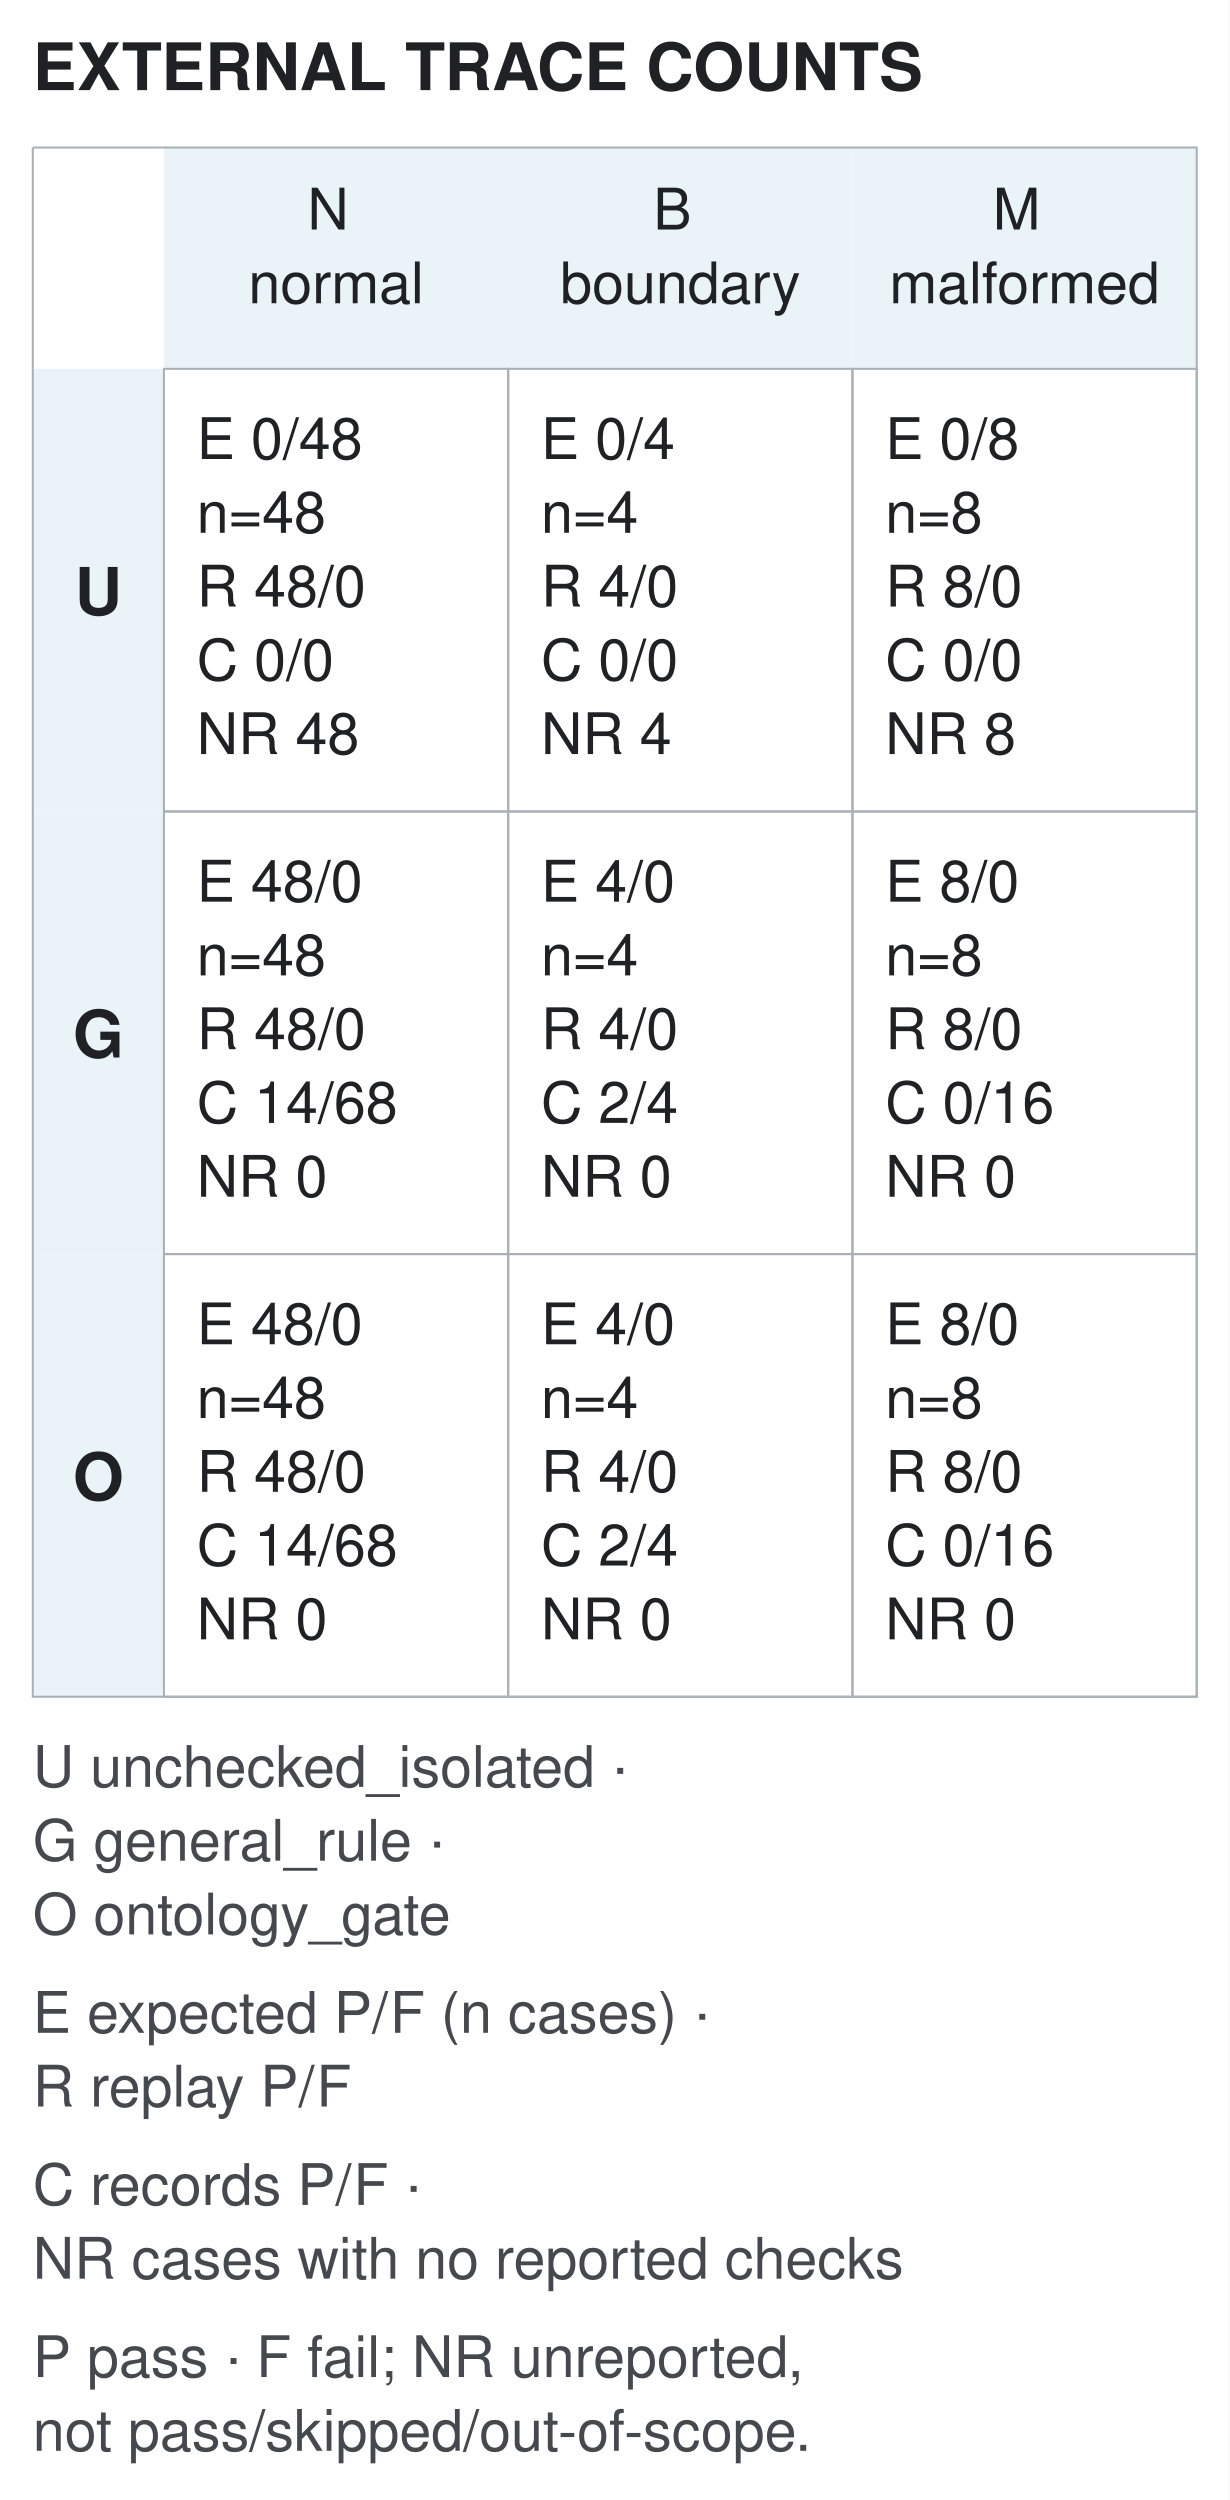
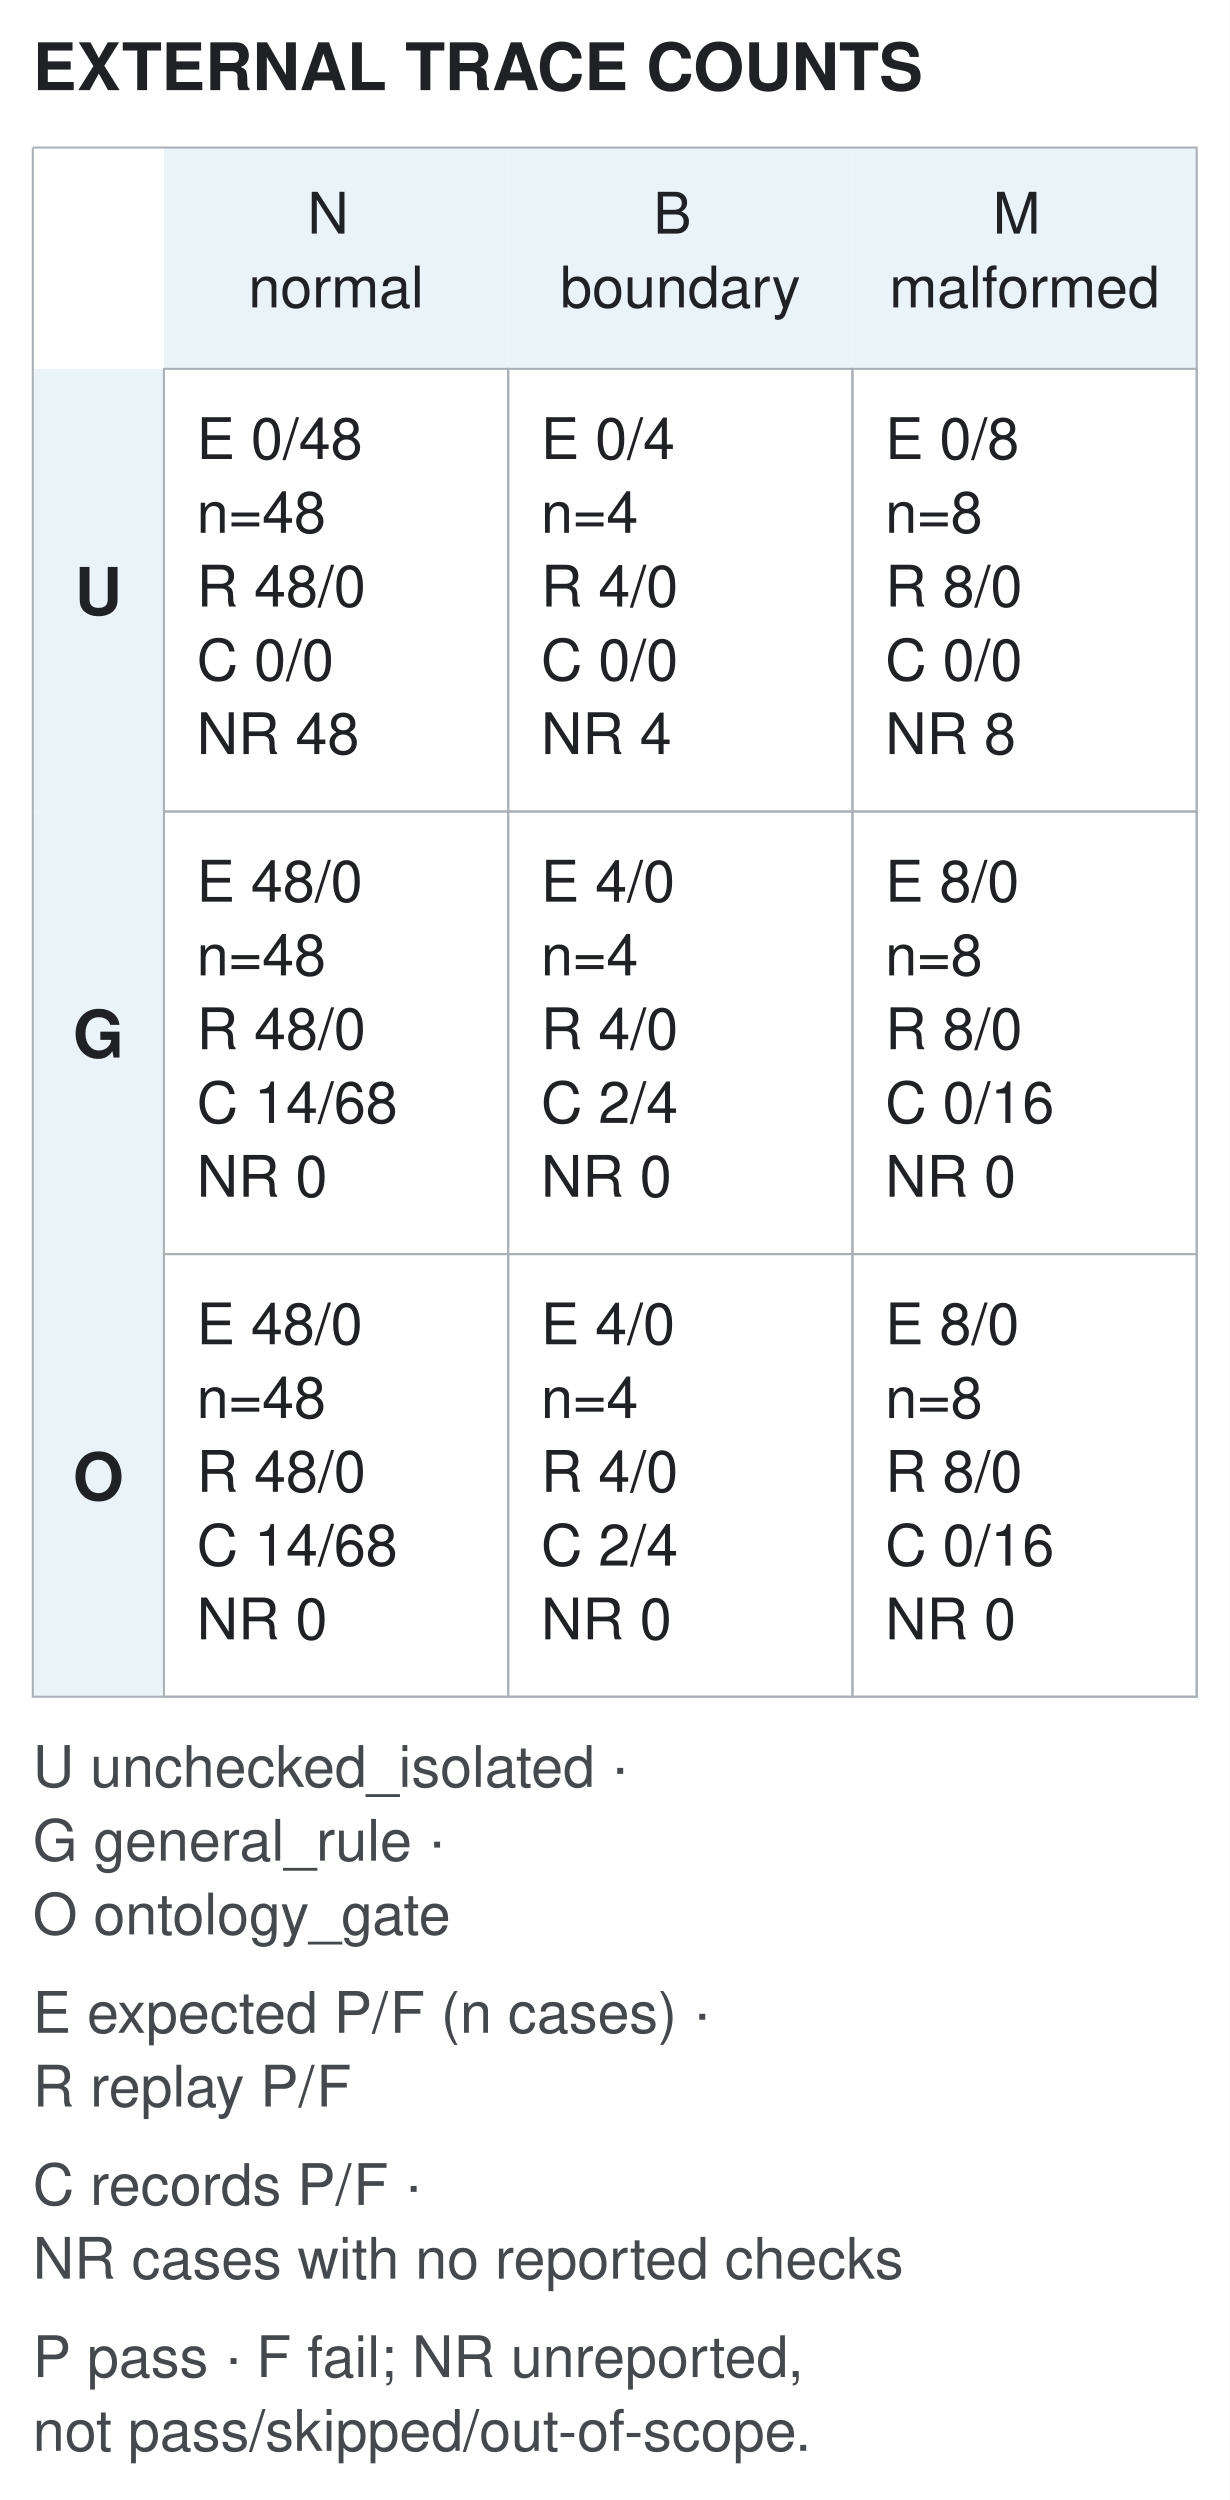
<svg xmlns="http://www.w3.org/2000/svg" width="600" height="1220" viewBox="0 0 600 1220" role="img" aria-labelledby="svg-title svg-desc" data-paper-label="fig:disclosure-signals">
  <style>text{font-family:Helvetica,Arial,sans-serif;fill:#202124}.title{font-size:32px;font-weight:700}.arm{font-size:32px;font-weight:700}.head{font-size:28px}.cell{font-size:28px}.small{font-size:28px;fill:#45494E}.border{stroke:#AAB0B6;stroke-width:1;fill:none}</style>
  <rect width="100%" height="100%" fill="white" />
  <text x="16" y="44" class="title">EXTERNAL TRACE COUNTS</text>
  <rect x="80" y="72" width="168" height="108" fill="#EAF4F8" />
-   <text x="164" y="112" class="head" text-anchor="middle">
+   <text x="164" y="114" class="head" text-anchor="middle">
    <tspan>N</tspan>
    <tspan x="164" dy="36">normal</tspan>
  </text>
  <rect x="248" y="72" width="168" height="108" fill="#EAF4F8" />
-   <text x="332" y="112" class="head" text-anchor="middle">
+   <text x="332" y="114" class="head" text-anchor="middle">
    <tspan>B</tspan>
    <tspan x="332" dy="36">boundary</tspan>
  </text>
  <rect x="416" y="72" width="168" height="108" fill="#EAF4F8" />
-   <text x="500" y="112" class="head" text-anchor="middle">
+   <text x="500" y="114" class="head" text-anchor="middle">
    <tspan>M</tspan>
    <tspan x="500" dy="36">malformed</tspan>
  </text>
  <rect x="16" y="180" width="64" height="216" fill="#EAF4F8" />
  <text x="48" y="300" class="arm" text-anchor="middle">U</text>
  <g data-arm="unchecked_isolated" data-stratum="normal">
    <rect x="80" y="180" width="168" height="216" fill="#F4F5F6" class="border" />
    <text x="96" y="224" class="cell">
      <tspan>E 0/48</tspan>
      <tspan x="96" dy="36">n=48</tspan>
    </text>
    <text x="96" y="296" class="cell">R 48/0</text>
    <text x="96" y="332" class="cell">
      <tspan>C 0/0</tspan>
      <tspan x="96" dy="36">NR 48</tspan>
    </text>
  </g>
  <g data-arm="unchecked_isolated" data-stratum="boundary">
    <rect x="248" y="180" width="168" height="216" fill="#F4F5F6" class="border" />
    <text x="264" y="224" class="cell">
      <tspan>E 0/4</tspan>
      <tspan x="264" dy="36">n=4</tspan>
    </text>
    <text x="264" y="296" class="cell">R 4/0</text>
    <text x="264" y="332" class="cell">
      <tspan>C 0/0</tspan>
      <tspan x="264" dy="36">NR 4</tspan>
    </text>
  </g>
  <g data-arm="unchecked_isolated" data-stratum="malformed">
    <rect x="416" y="180" width="168" height="216" fill="#F4F5F6" class="border" />
    <text x="432" y="224" class="cell">
      <tspan>E 0/8</tspan>
      <tspan x="432" dy="36">n=8</tspan>
    </text>
    <text x="432" y="296" class="cell">R 8/0</text>
    <text x="432" y="332" class="cell">
      <tspan>C 0/0</tspan>
      <tspan x="432" dy="36">NR 8</tspan>
    </text>
  </g>
  <rect x="16" y="396" width="64" height="216" fill="#EAF4F8" />
  <text x="48" y="516" class="arm" text-anchor="middle">G</text>
  <g data-arm="general_rule" data-stratum="normal">
    <rect x="80" y="396" width="168" height="216" fill="#F4F5F6" class="border" />
    <text x="96" y="440" class="cell">
      <tspan>E 48/0</tspan>
      <tspan x="96" dy="36">n=48</tspan>
    </text>
    <text x="96" y="512" class="cell">R 48/0</text>
    <text x="96" y="548" class="cell">
      <tspan>C 14/68</tspan>
      <tspan x="96" dy="36">NR 0</tspan>
    </text>
  </g>
  <g data-arm="general_rule" data-stratum="boundary">
    <rect x="248" y="396" width="168" height="216" fill="#F4F5F6" class="border" />
    <text x="264" y="440" class="cell">
      <tspan>E 4/0</tspan>
      <tspan x="264" dy="36">n=4</tspan>
    </text>
    <text x="264" y="512" class="cell">R 4/0</text>
    <text x="264" y="548" class="cell">
      <tspan>C 2/4</tspan>
      <tspan x="264" dy="36">NR 0</tspan>
    </text>
  </g>
  <g data-arm="general_rule" data-stratum="malformed">
    <rect x="416" y="396" width="168" height="216" fill="#F4F5F6" class="border" />
    <text x="432" y="440" class="cell">
      <tspan>E 8/0</tspan>
      <tspan x="432" dy="36">n=8</tspan>
    </text>
    <text x="432" y="512" class="cell">R 8/0</text>
    <text x="432" y="548" class="cell">
      <tspan>C 0/16</tspan>
      <tspan x="432" dy="36">NR 0</tspan>
    </text>
  </g>
  <rect x="16" y="612" width="64" height="216" fill="#EAF4F8" />
  <text x="48" y="732" class="arm" text-anchor="middle">O</text>
  <g data-arm="ontology_gate" data-stratum="normal">
    <rect x="80" y="612" width="168" height="216" fill="#F4F5F6" class="border" />
    <text x="96" y="656" class="cell">
      <tspan>E 48/0</tspan>
      <tspan x="96" dy="36">n=48</tspan>
    </text>
    <text x="96" y="728" class="cell">R 48/0</text>
    <text x="96" y="764" class="cell">
      <tspan>C 14/68</tspan>
      <tspan x="96" dy="36">NR 0</tspan>
    </text>
  </g>
  <g data-arm="ontology_gate" data-stratum="boundary">
    <rect x="248" y="612" width="168" height="216" fill="#F4F5F6" class="border" />
    <text x="264" y="656" class="cell">
      <tspan>E 4/0</tspan>
      <tspan x="264" dy="36">n=4</tspan>
    </text>
    <text x="264" y="728" class="cell">R 4/0</text>
    <text x="264" y="764" class="cell">
      <tspan>C 2/4</tspan>
      <tspan x="264" dy="36">NR 0</tspan>
    </text>
  </g>
  <g data-arm="ontology_gate" data-stratum="malformed">
    <rect x="416" y="612" width="168" height="216" fill="#F4F5F6" class="border" />
    <text x="432" y="656" class="cell">
      <tspan>E 8/0</tspan>
      <tspan x="432" dy="36">n=8</tspan>
    </text>
    <text x="432" y="728" class="cell">R 8/0</text>
    <text x="432" y="764" class="cell">
      <tspan>C 0/16</tspan>
      <tspan x="432" dy="36">NR 0</tspan>
    </text>
  </g>
  <path d="M16 72 L584 72 L584 828 L16 828 L16 72" class="border connector" />
  <text x="16" y="872" class="small">
    <tspan>U unchecked_isolated ·</tspan>
    <tspan x="16" dy="36">G general_rule ·</tspan>
    <tspan x="16" dy="36">O ontology_gate</tspan>
  </text>
  <text x="16" y="992" class="small">
    <tspan>E expected P/F (n cases) ·</tspan>
    <tspan x="16" dy="36">R replay P/F</tspan>
  </text>
  <text x="16" y="1076" class="small">
    <tspan>C records P/F ·</tspan>
    <tspan x="16" dy="36">NR cases with no reported checks</tspan>
  </text>
  <text x="16" y="1160" class="small">
    <tspan>P pass · F fail; NR unreported,</tspan>
    <tspan x="16" dy="36">not pass/skipped/out-of-scope.</tspan>
  </text>
</svg>
